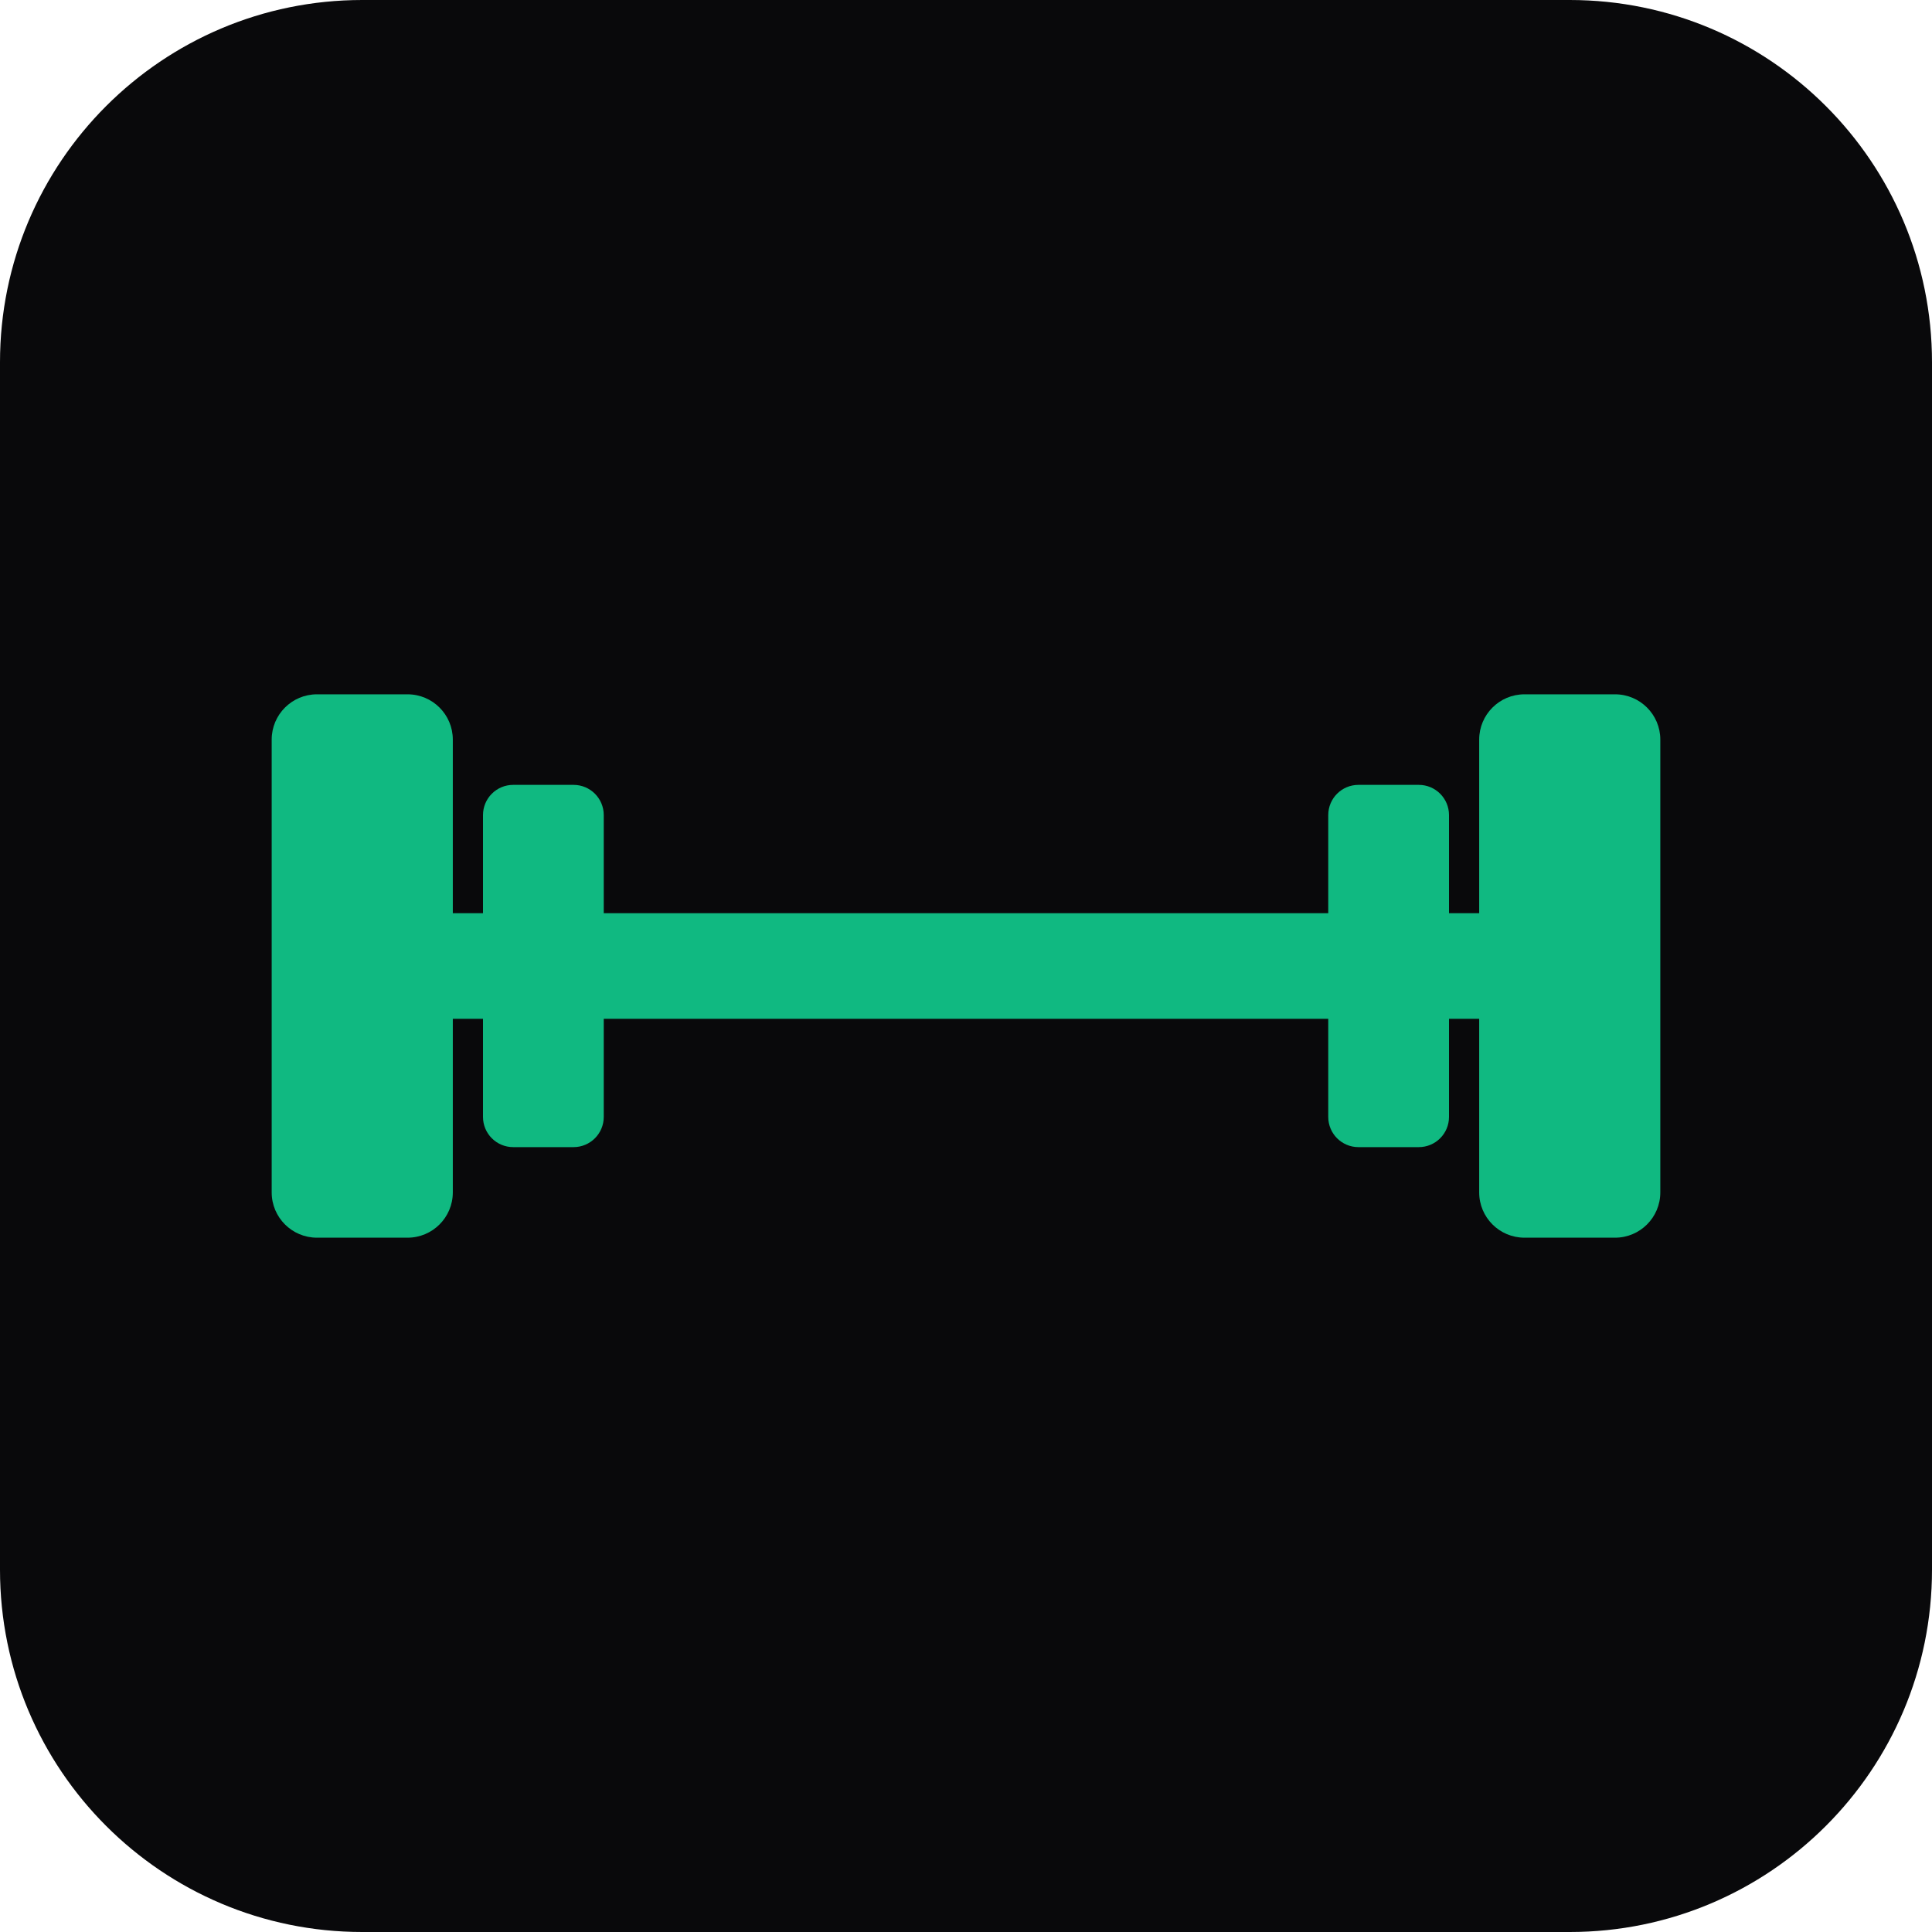
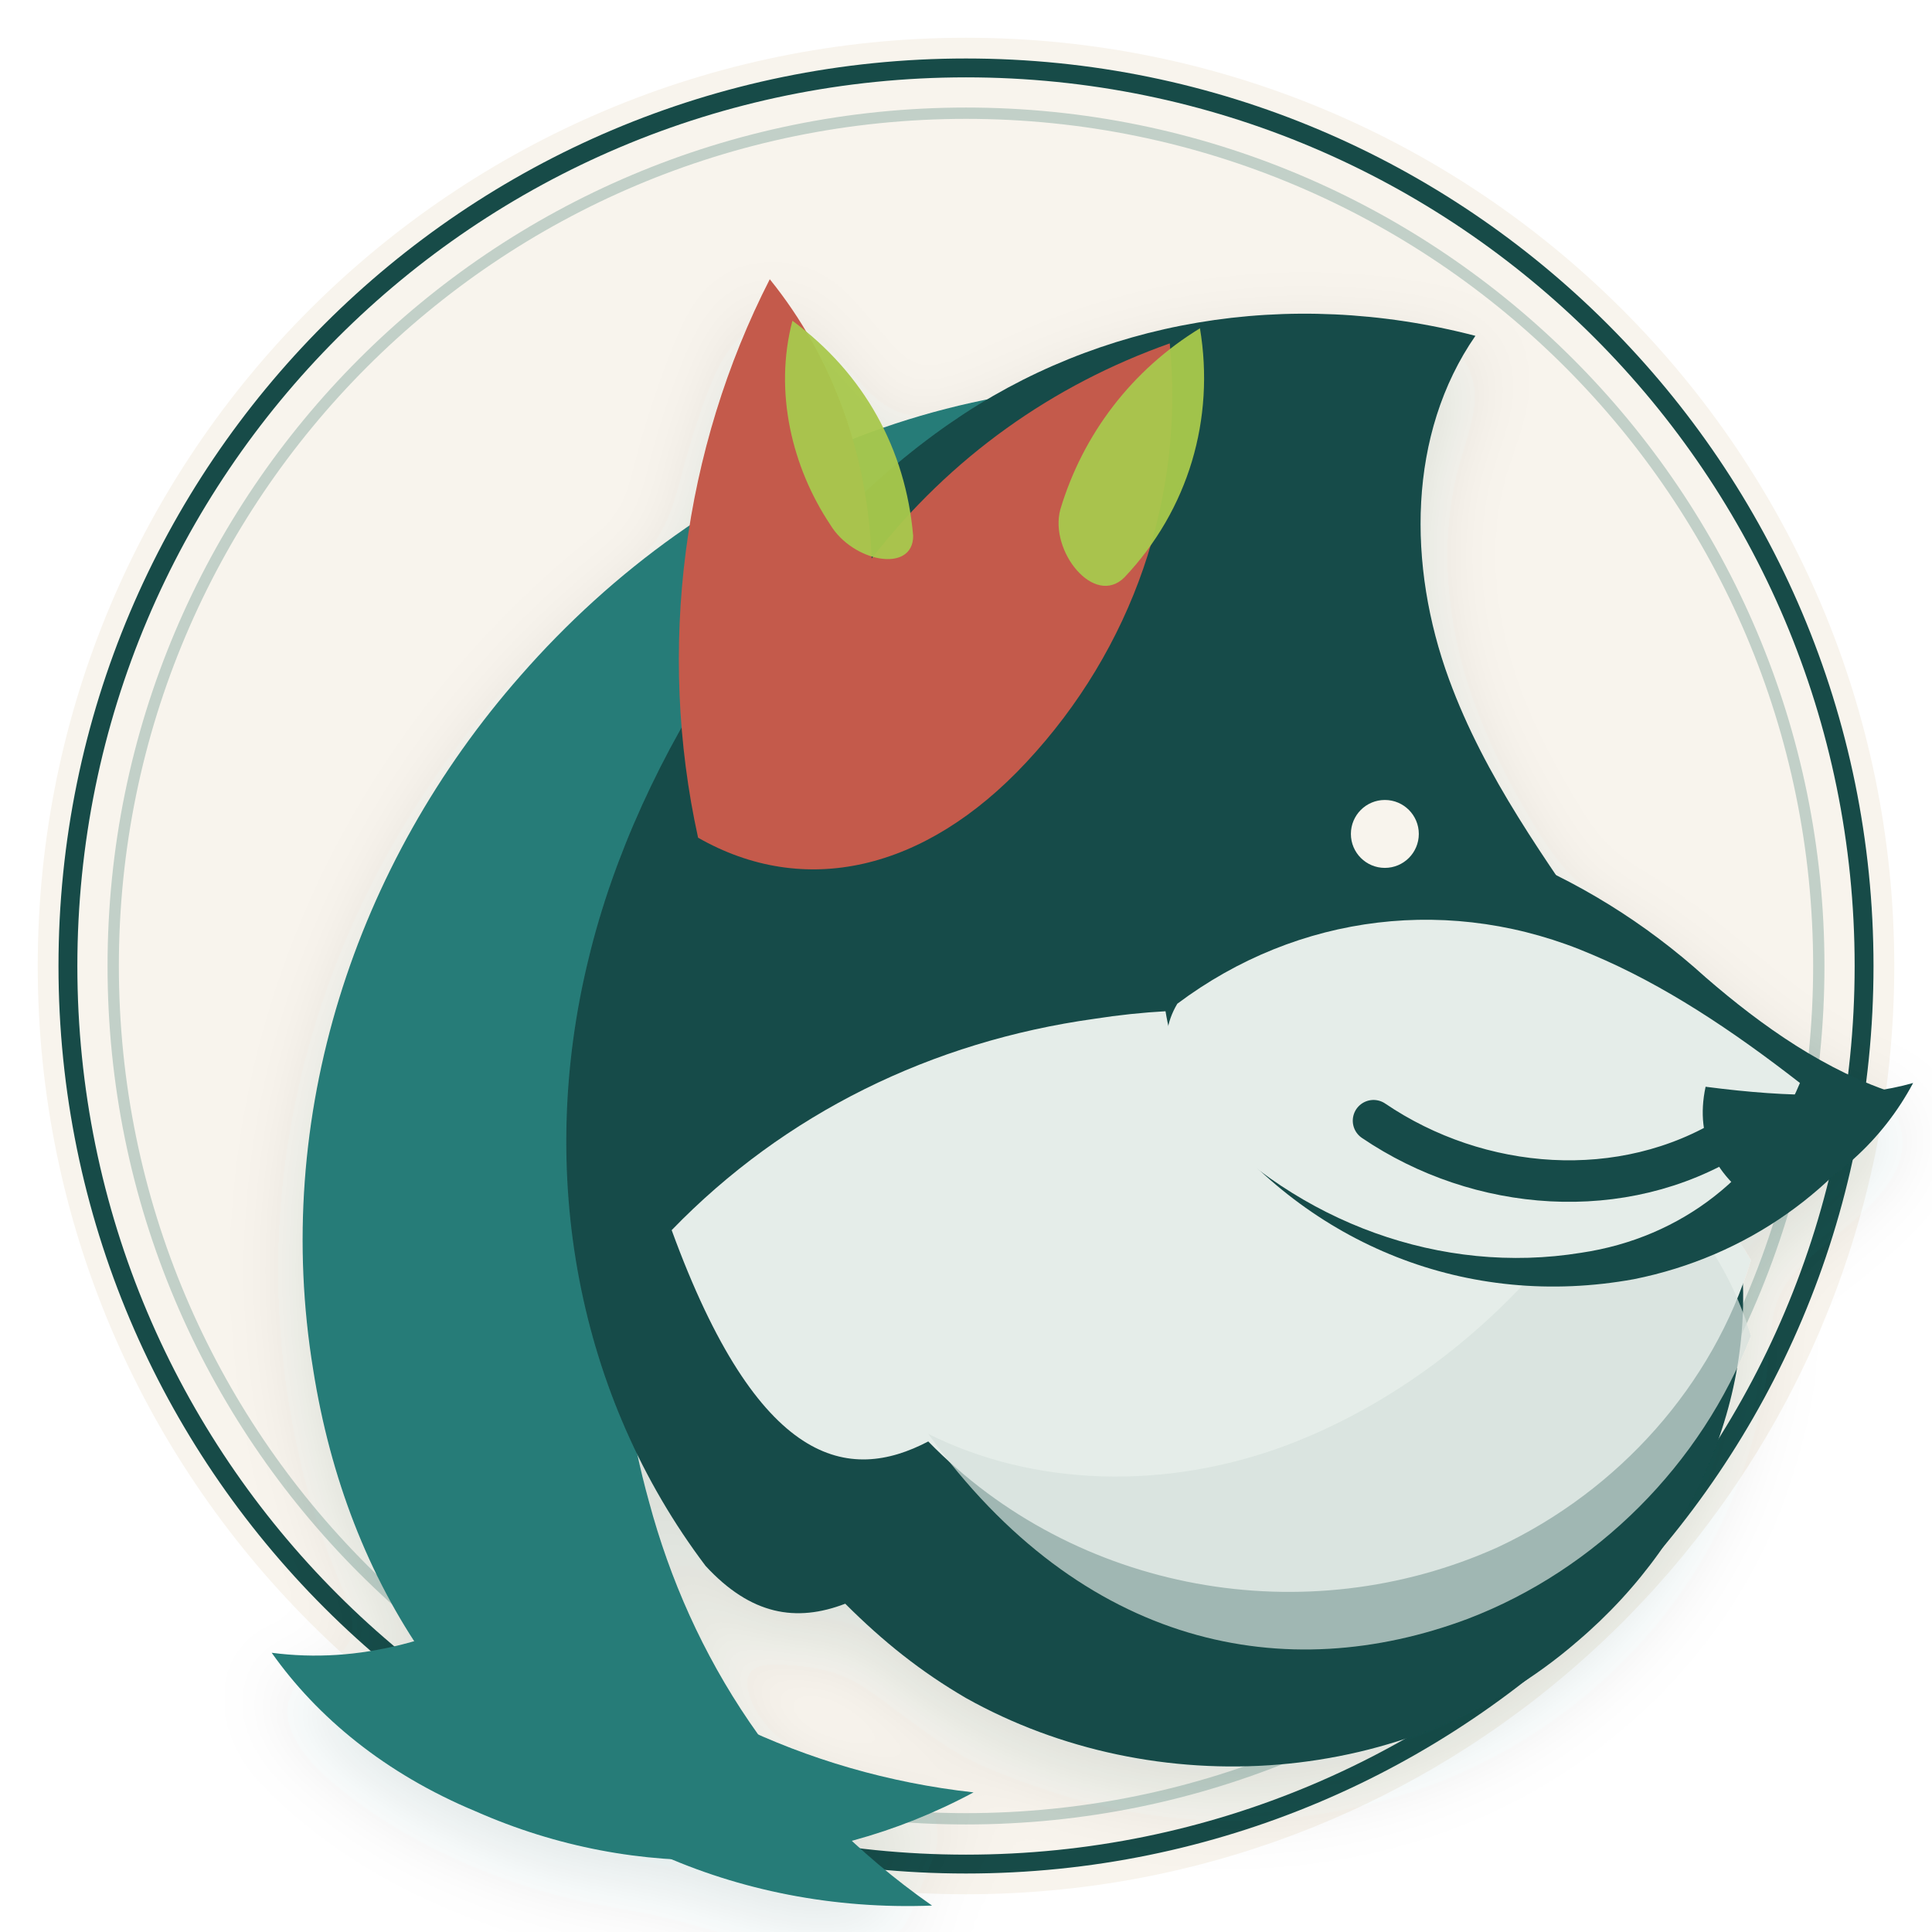
- <svg xmlns="http://www.w3.org/2000/svg" viewBox="0 0 512 512">
-   <rect width="512" height="512" rx="96" fill="#09090b" />
-   <g stroke="#10b981" stroke-width="28" stroke-linecap="round">
-     <line x1="96" y1="256" x2="416" y2="256" />
-     <rect x="72" y="184" width="48" height="144" rx="12" fill="#10b981" stroke="none" />
-     <rect x="392" y="184" width="48" height="144" rx="12" fill="#10b981" stroke="none" />
-     <rect x="128" y="208" width="32" height="96" rx="8" fill="#10b981" stroke="none" />
-     <rect x="352" y="208" width="32" height="96" rx="8" fill="#10b981" stroke="none" />
+ <svg xmlns="http://www.w3.org/2000/svg" viewBox="0 0 512 512" role="img" aria-label="BS Trainer">
+   <defs>
+     <filter id="soft-shadow" x="-20%" y="-20%" width="140%" height="140%">
+       <feDropShadow dx="0" dy="8" stdDeviation="10" flood-color="#174b48" flood-opacity="0.12" />
+     </filter>
+   </defs>
+   <circle cx="256" cy="256" r="246" fill="#f8f4ed" />
+   <circle cx="256" cy="256" r="238" fill="none" stroke="#174b48" stroke-width="5" />
+   <circle cx="256" cy="256" r="226" fill="none" stroke="#c2d0c8" stroke-width="3" />
+   <g filter="url(#soft-shadow)">
+     <path fill="#287b78" d="M138 179c-44 50-66 117-55 184 9 57 40 104 91 128 22 10 47 15 73 14-40-28-64-66-75-107-20-72-3-151 45-213 32-41 76-68 124-80-81-14-154 18-203 74Z" />
+     <path fill="#174b48" d="M187 415c-34-45-45-104-31-161 13-54 51-111 96-142 39-27 89-36 139-23-18 26-18 61-7 91 19 52 65 88 76 143 8 42-9 84-42 112-45 39-112 43-162 15-12-7-22-15-32-25-13 5-25 3-37-10Z" />
+     <path fill="#c45a4b" d="M185 222c-11-50-4-103 19-148 17 21 26 47 27 74 21-27 48-46 79-57 4 41-10 81-38 111-27 29-59 36-87 20Z" />
+     <path fill="#a8c84d" d="M220 139c-10-15-15-35-10-54 19 14 30 34 32 57 0 10-16 7-22-3Z" opacity="0.95" />
+     <path fill="#a8c84d" d="M281 135c6-20 19-37 37-48 4 24-3 48-20 66-8 8-20-7-17-18Z" opacity="0.95" />
+     <path fill="#e5ede9" d="M178 326c30-31 69-50 112-56 51-8 103 5 146 34 12 8 21 18 28 30-10 33-35 61-67 76-51 23-112 12-151-28-21 11-45 7-68-56Z" />
+     <path fill="#d5e1dc" d="M246 380c28 14 63 15 95 3 37-14 69-43 88-77 17 12 29 28 35 48-13 34-41 62-75 75-48 18-102 8-143-49Z" opacity="0.72" />
+     <path fill="#174b48" d="M336 214c43 0 84 16 116 45 15 13 32 25 51 31-15 25-40 43-70 49-44 8-86-9-113-44-21-27-14-81 16-81Z" />
+     <path fill="#e5ede9" d="M312 266c32-24 73-29 110-13 19 8 37 20 55 34-10 24-31 41-58 45-37 6-75-8-101-36-8-9-12-20-6-30Z" />
+     <path fill="#174b48" d="M452 288c23 3 41 3 55-1-8 15-21 27-38 34-14-8-20-19-17-33Z" />
+     <circle cx="367" cy="221" r="9" fill="#f8f4ed" />
+     <path fill="none" stroke="#174b48" stroke-linecap="round" stroke-width="11" d="M364 297c28 19 66 22 95 4" />
+     <path fill="#287b78" d="M143 420c30 30 70 50 115 55-41 22-89 24-132 5-24-10-42-25-54-42 23 3 46-3 71-18Z" />
  </g>
</svg>
